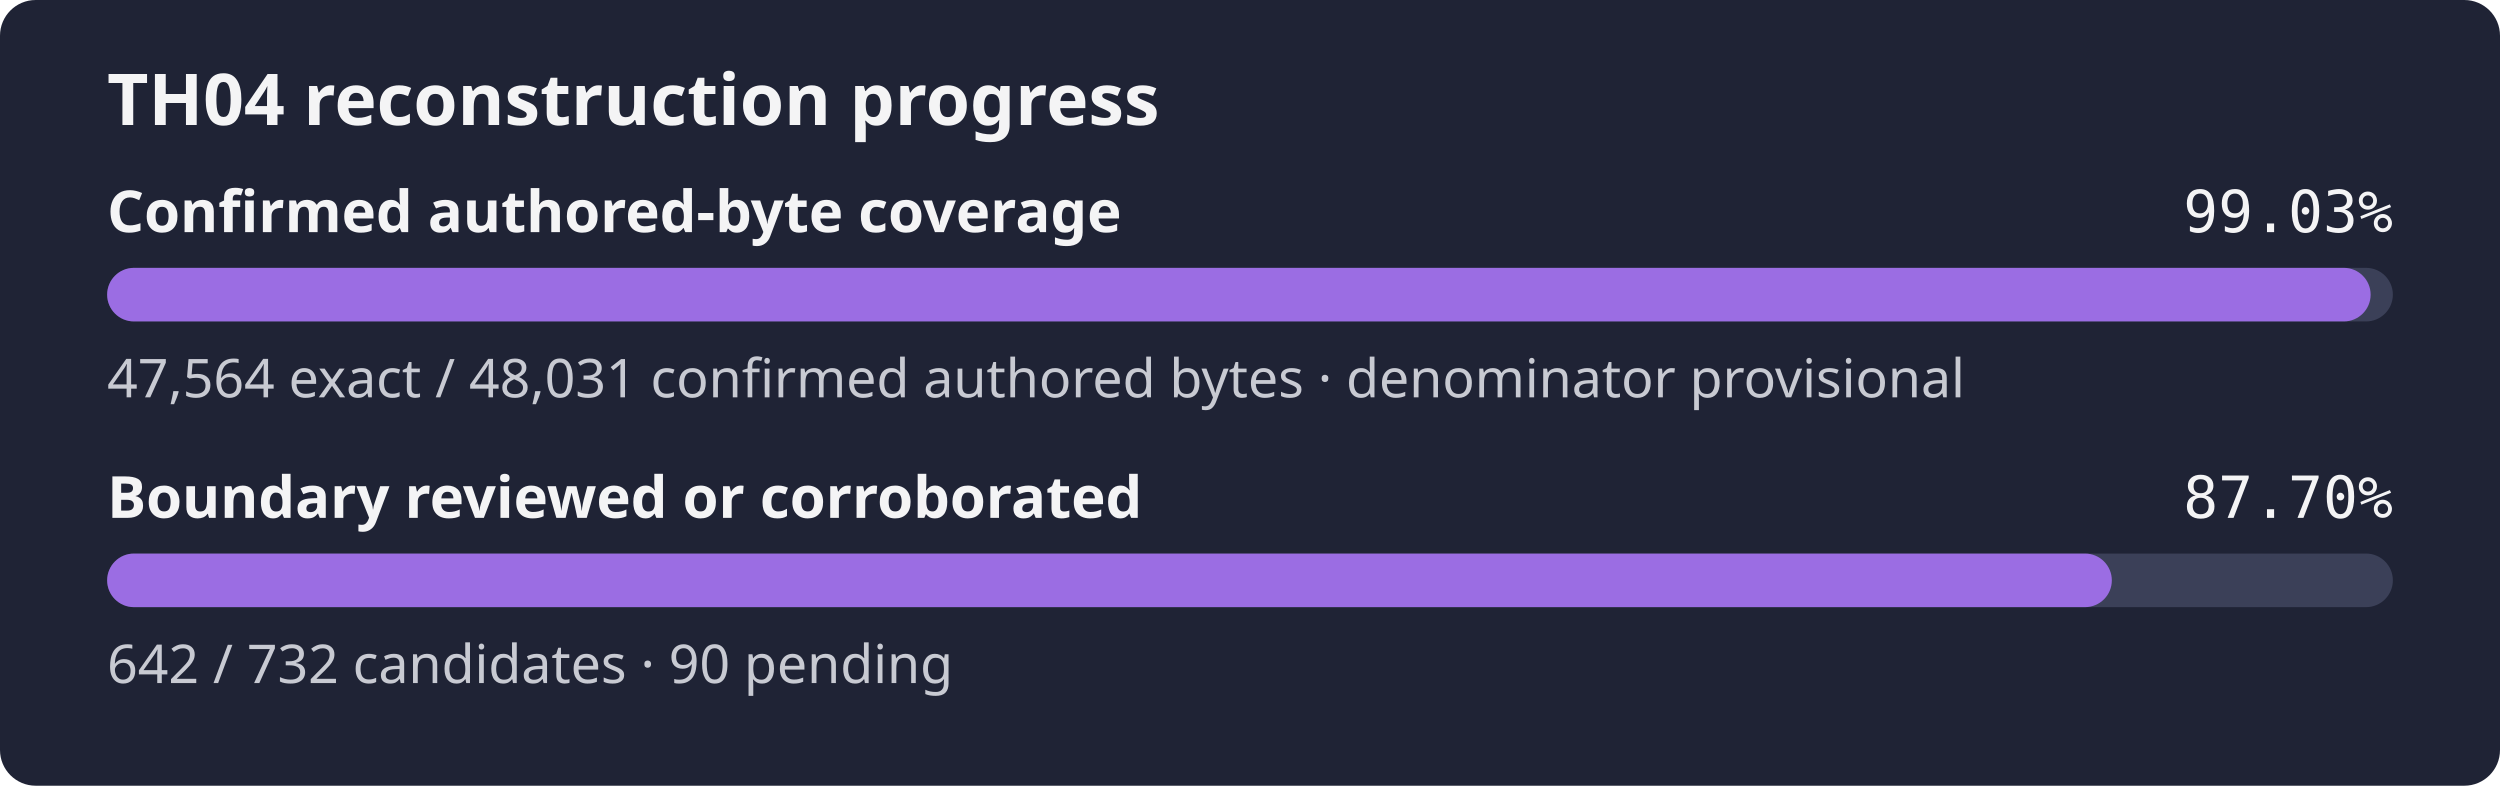
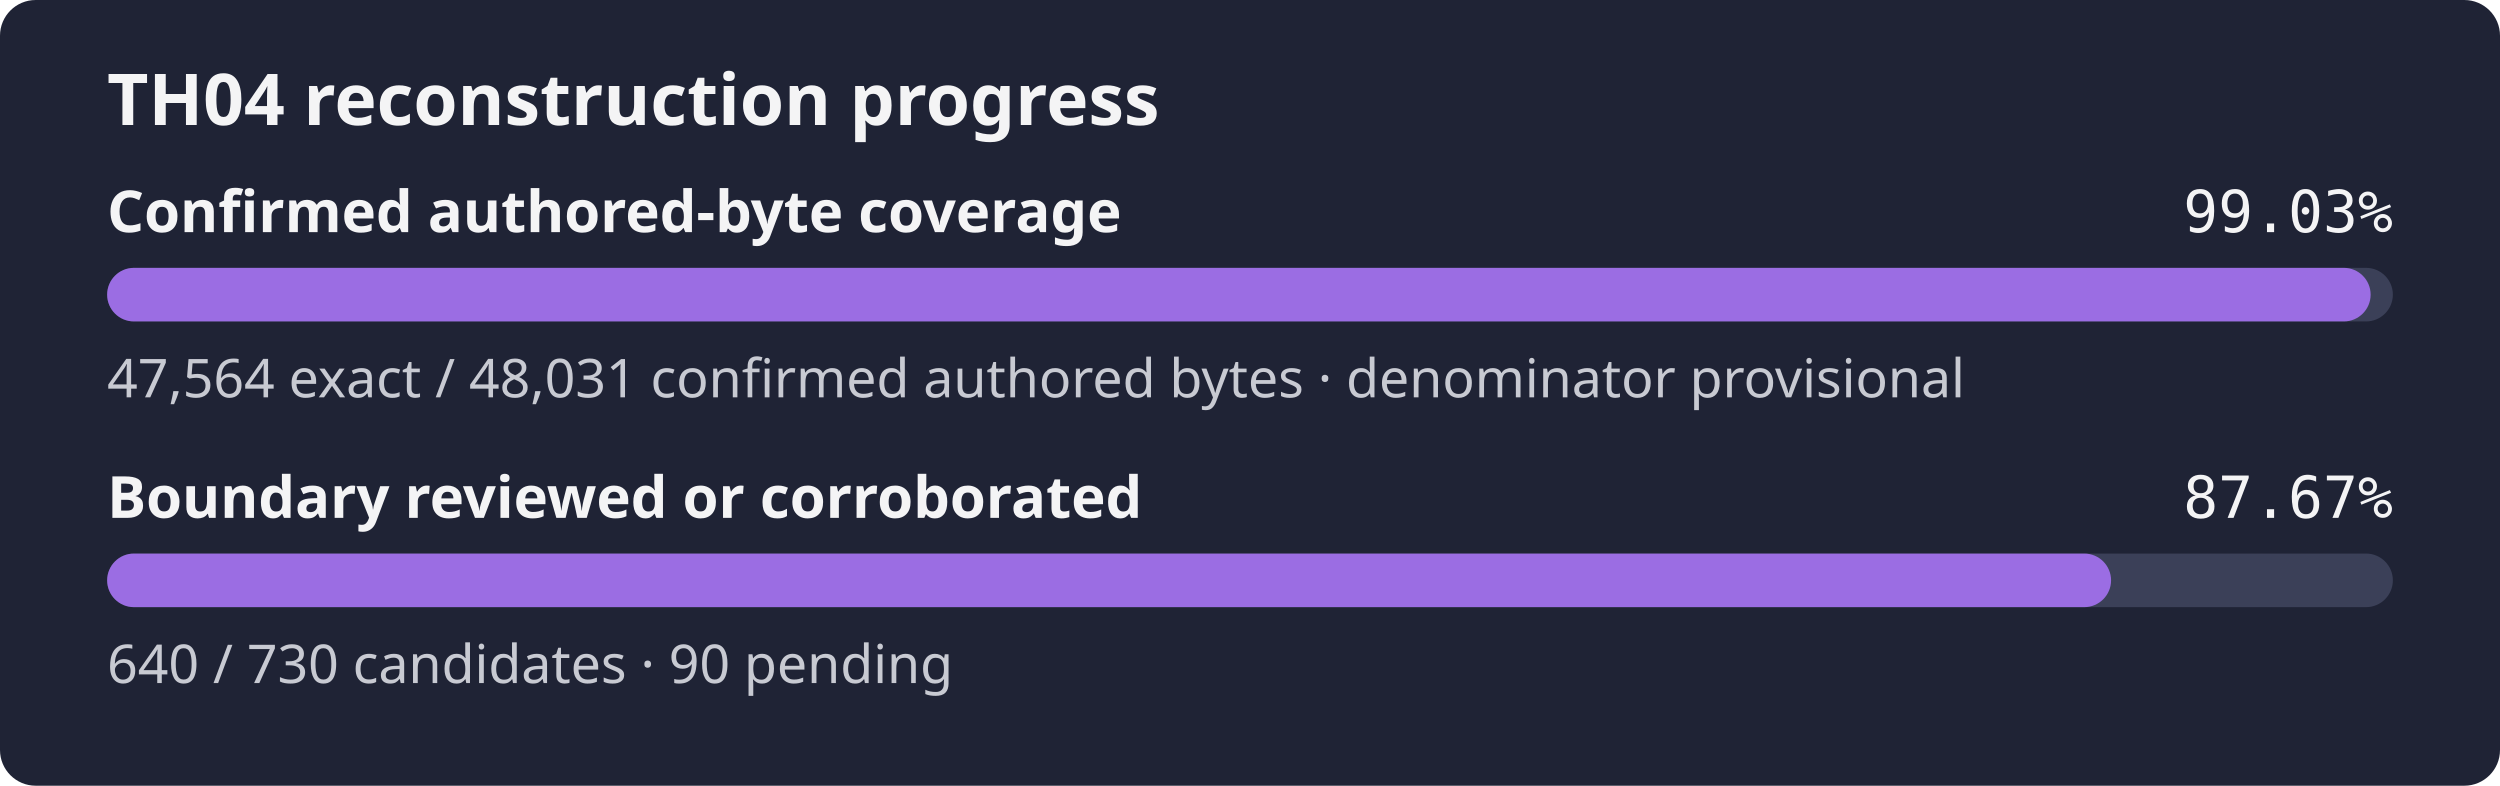
- <svg xmlns="http://www.w3.org/2000/svg" width="560" height="176" role="img" aria-label="TH04 reconstruction progress: 99.03% of the confirmed authored-byte set is exact, boundary reviewed or corroborated 87.70%">
+ <svg xmlns="http://www.w3.org/2000/svg" width="560" height="176" role="img" aria-label="TH04 reconstruction progress: 99.03% of the confirmed authored-byte set is exact, boundary reviewed or corroborated 87.67%">
  <rect width="560" height="176" rx="8" fill="#1f2335" />
  <text x="24" y="28" fill="#f4f4f5" font-family="sans-serif" font-size="16" font-weight="600">TH04 reconstruction progress</text>
  <text x="24" y="52" fill="#f4f4f5" font-family="sans-serif" font-size="13" font-weight="600">Confirmed authored-byte coverage</text>
  <text x="536" y="52" fill="#f4f4f5" text-anchor="end" font-family="monospace" font-size="13">99.03%</text>
  <rect x="24" y="60" width="512" height="12" rx="6" fill="#3b4058" />
  <rect x="24" y="60" width="507.02" height="12" rx="6" fill="#9b6de3" />
  <text x="24" y="89" fill="#c8cad2" font-family="sans-serif" font-size="12">47,564 exact / 48,031 confirmed authored bytes · denominator provisional</text>
  <text x="24" y="116" fill="#f4f4f5" font-family="sans-serif" font-size="13" font-weight="600">Boundary reviewed or corroborated</text>
-   <text x="536" y="116" fill="#f4f4f5" text-anchor="end" font-family="monospace" font-size="13">87.70%</text>
+   <text x="536" y="116" fill="#f4f4f5" text-anchor="end" font-family="monospace" font-size="13">87.67%</text>
  <rect x="24" y="124" width="512" height="12" rx="6" fill="#3b4058" />
-   <rect x="24" y="124" width="449.05" height="12" rx="6" fill="#9b6de3" />
-   <text x="24" y="153" fill="#c8cad2" font-family="sans-serif" font-size="12">642 / 732 candidates · 90 pending</text>
+   <rect x="24" y="124" width="448.88" height="12" rx="6" fill="#9b6de3" />
+   <text x="24" y="153" fill="#c8cad2" font-family="sans-serif" font-size="12">640 / 730 candidates · 90 pending</text>
</svg>
